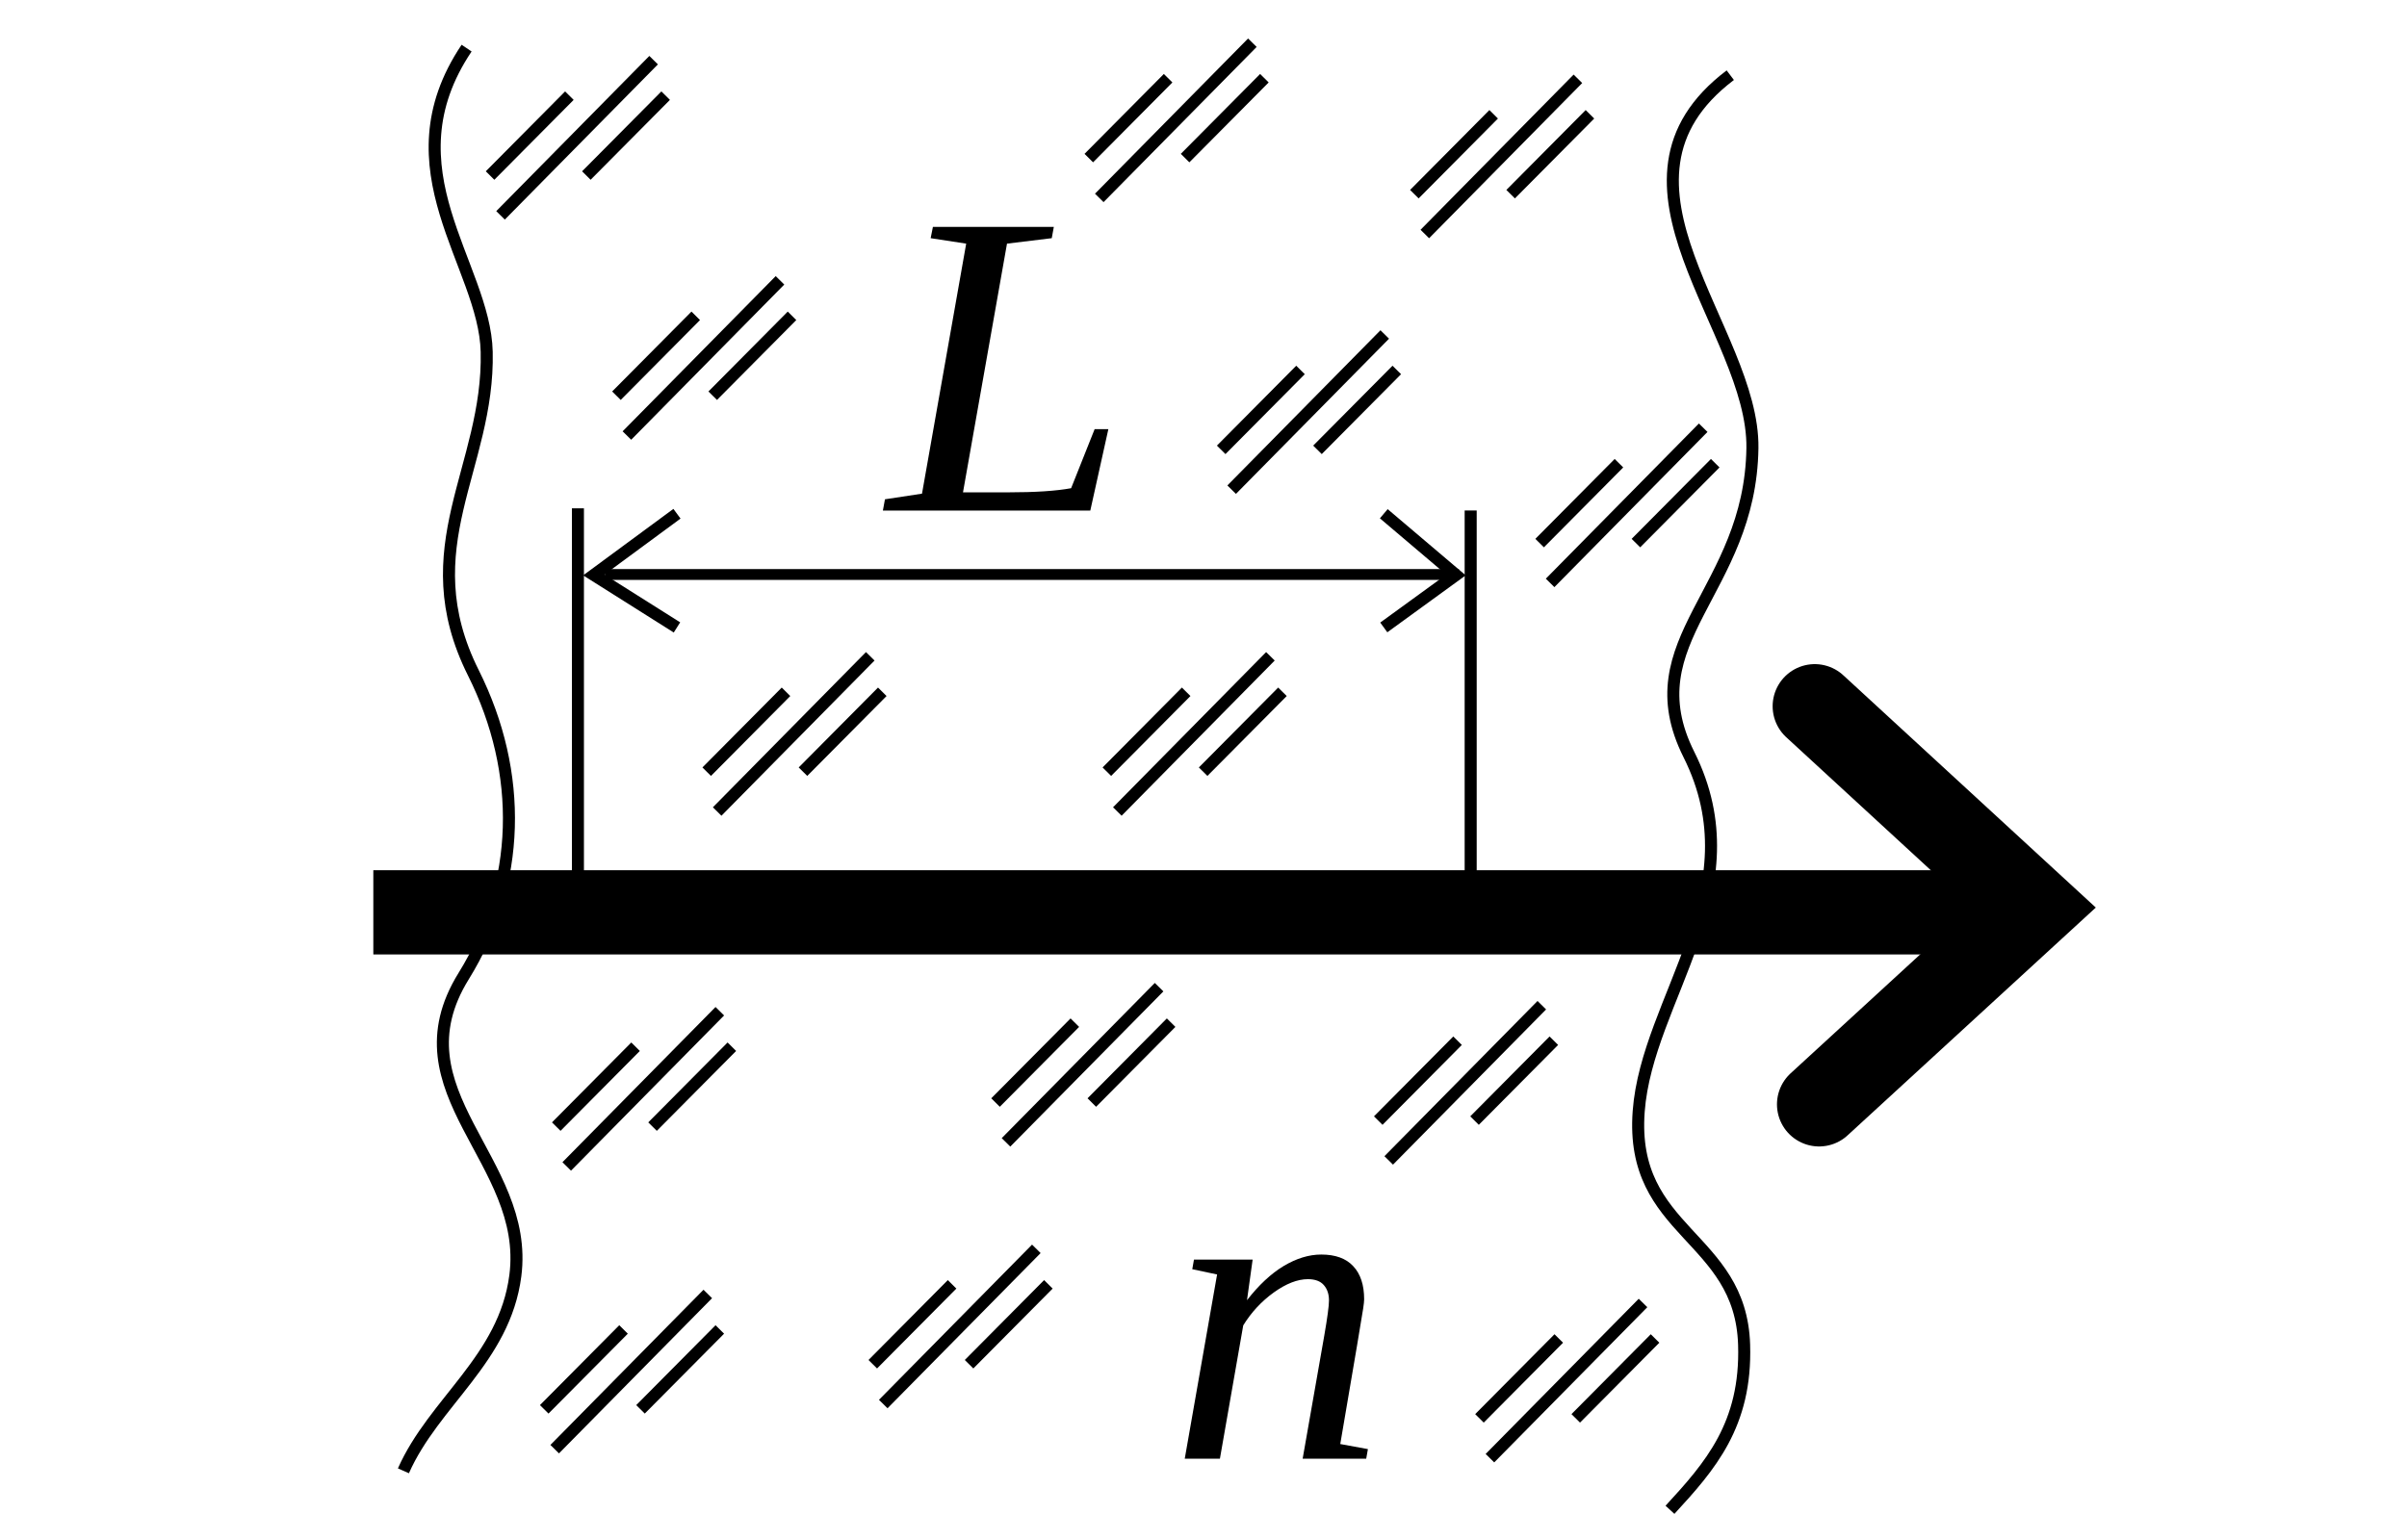
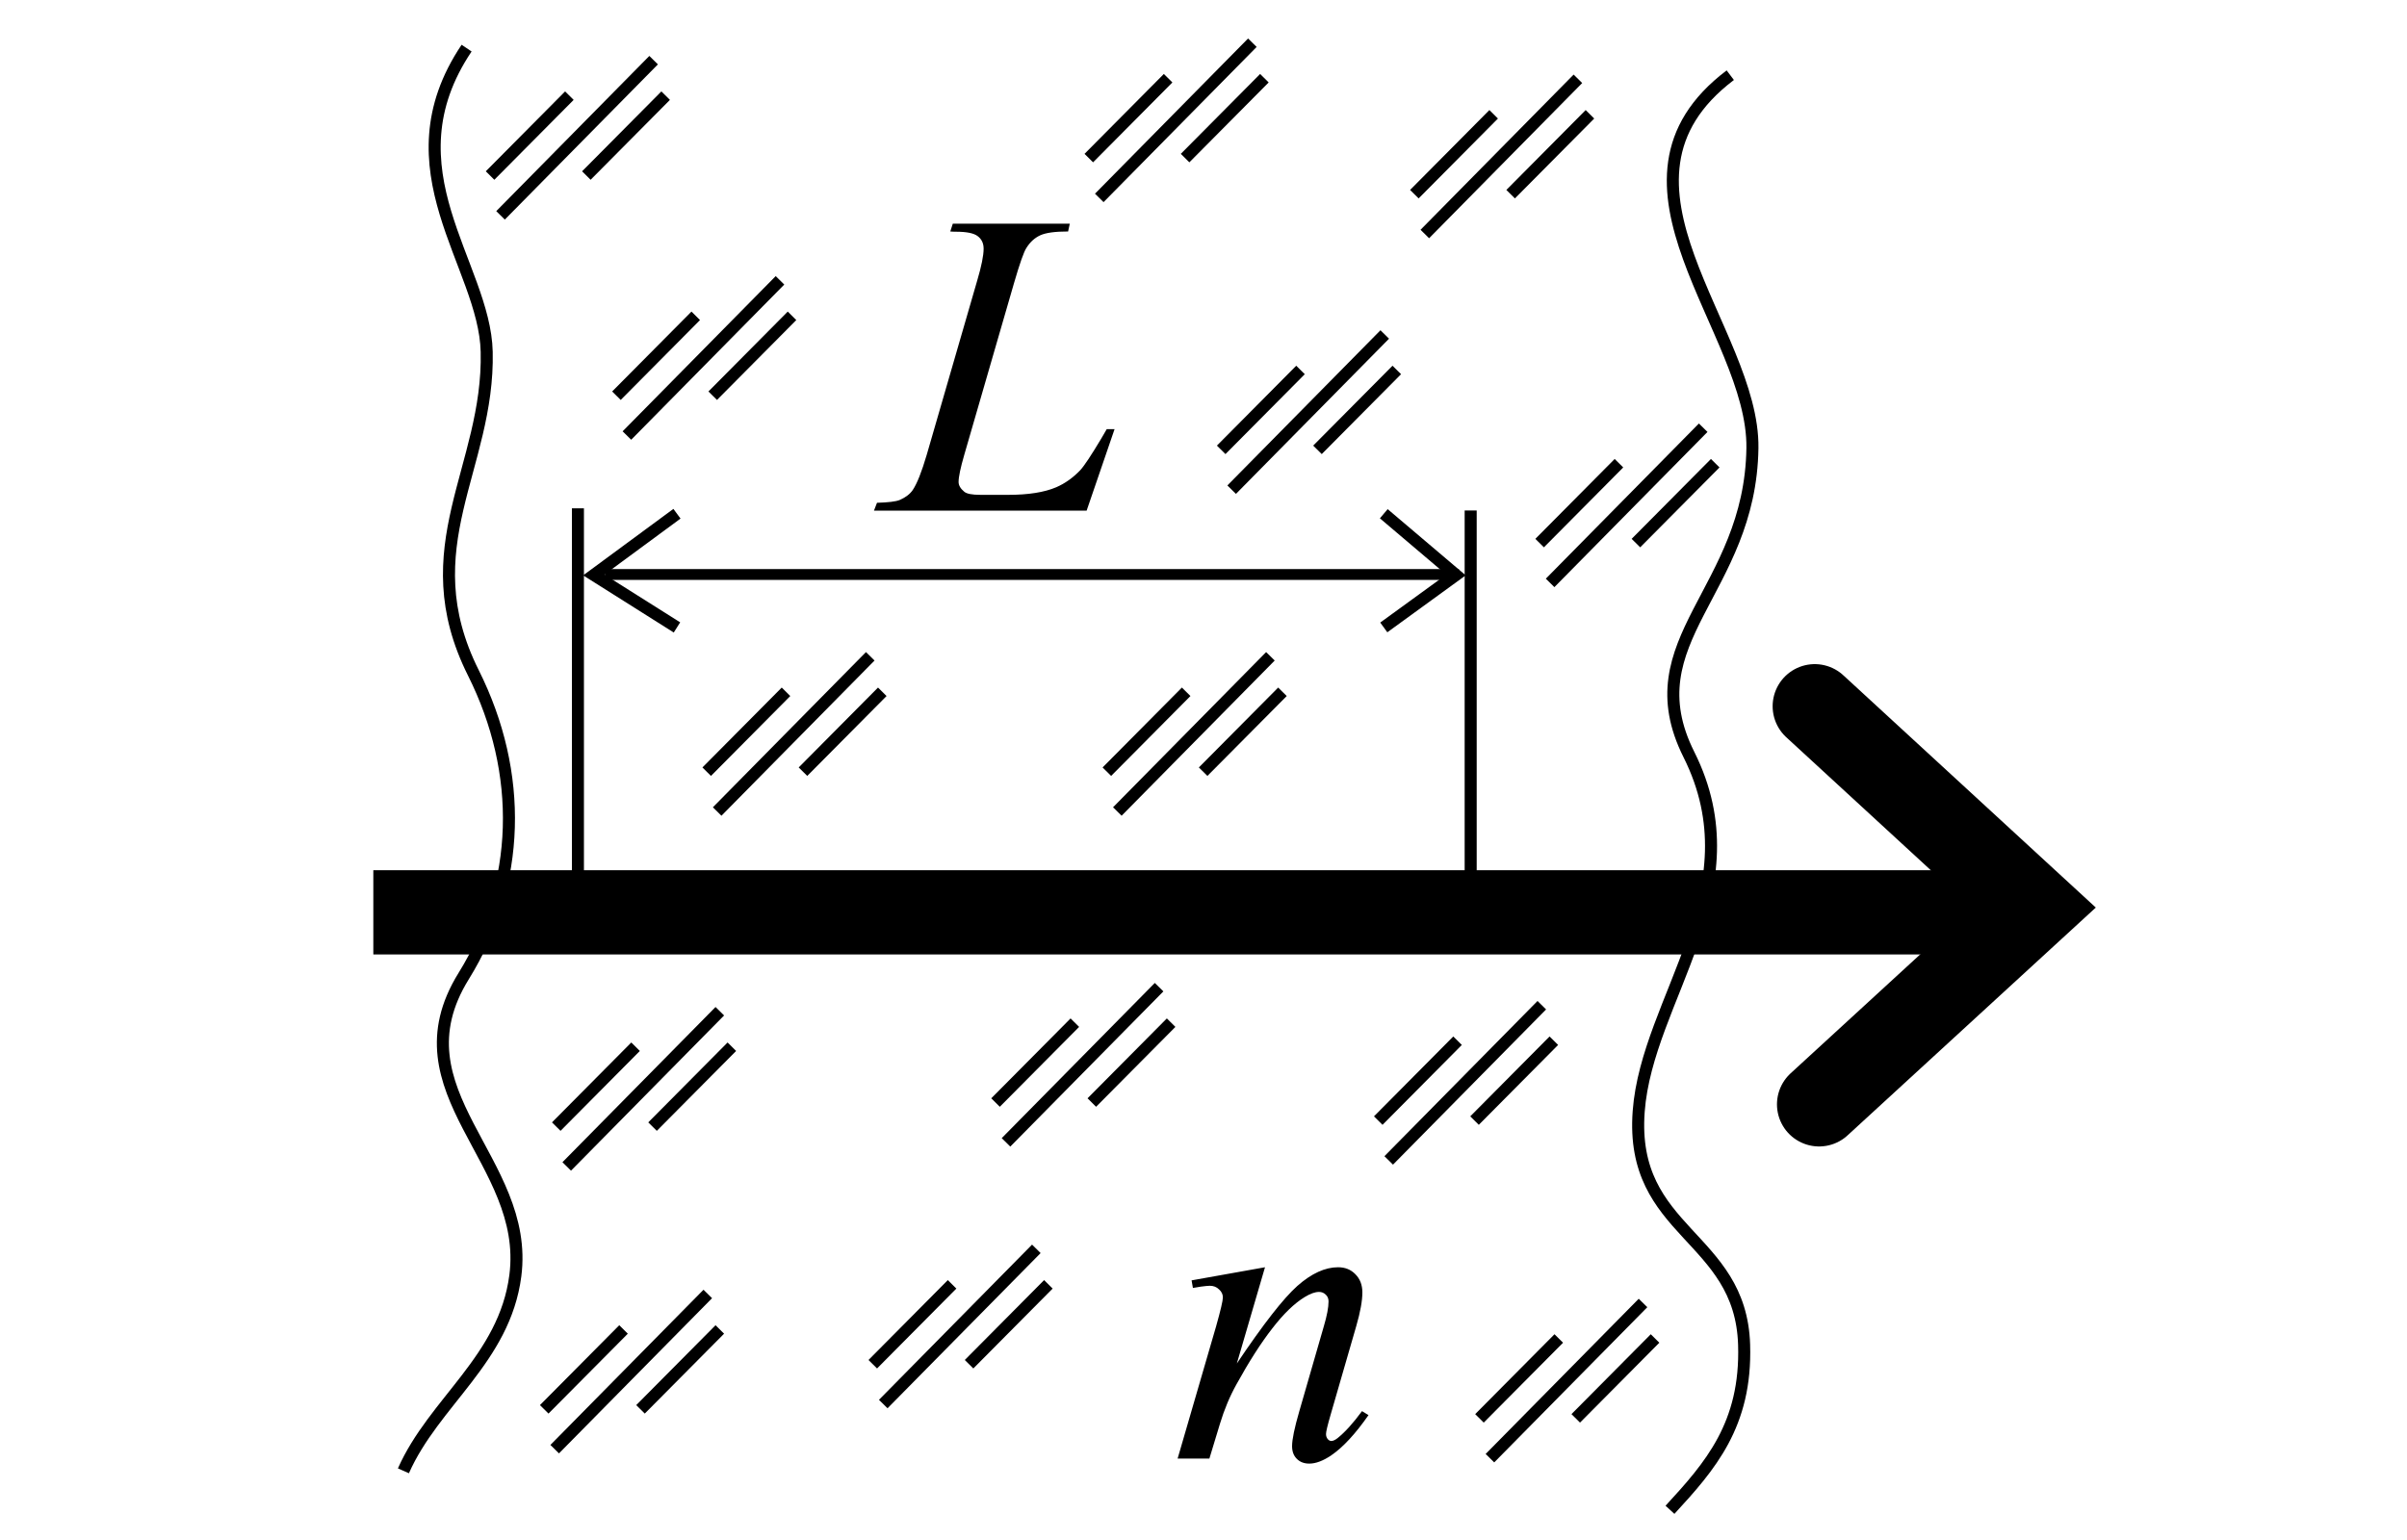
<svg xmlns="http://www.w3.org/2000/svg" height="128" width="200">
-   <g transform="translate(27.52 -.75)">
-     <g fill="none" stroke="#000">
-       <path d="m3.5 76.58h134.42" stroke-width="7" />
-       <path d="m20.5 43v34.29" />
-       <path d="m94.68 43.18v34.47" />
-       <path d="m22.74 48.5h70.96" stroke-width=".9" />
-       <path d="m28.73 43.45-6.91 5.09 6.91 4.36m58.73 0 6-4.36-6-5.09" />
-       <path d="m123.27 59.45 18.18 16.73-17.82 16.36" stroke-linecap="round" stroke-width="7" />
-     </g>
-     <text font-family="Times New Roman" font-size="10" font-style="italic" x="46.26" y="43.19">
-       <tspan font-size="36" x="46.26" y="43.19">L</tspan>
-     </text>
-     <path d="m116.25 7c-11.79 8.92 1.99 21.17 1.84 31-.17 11.92-10.03 15.97-5.28 25.46 5.66 11.3-3.47 20.24-4.17 29.67-.75 10.14 8.48 10.28 8.76 19.39.21 6.65-2.83 10.1-6.16 13.72" fill="none" stroke="#000" />
-     <path d="m11.25 4.75c-6.76 10.07 1.51 18.01 1.67 25.24.22 9.66-6.33 16.24-1.11 26.68 4.18 8.35 3.95 17.54-.81 25.22-5.95 9.62 5.54 15.3 4.3 24.89-.9 6.94-6.76 10.48-9.3 16.22" fill="none" stroke="#000" />
-     <text font-family="Times New Roman" font-size="10" font-style="italic" x="69.64" y="121.99">
-       <tspan font-size="36" x="69.64" y="121.99">n</tspan>
-     </text>
-     <g fill="none" stroke="#000">
-       <path d="m90.87 20.2 12.72-12.9m-13.59 9.59 6.59-6.64m1.41 6.64 6.59-6.64" />
-       <path d="m74.82 41.45 12.72-12.9m-13.59 9.59 6.59-6.64m1.41 6.64 6.59-6.64" />
-       <path d="m14.07 18.65 12.72-12.9m-13.59 9.59 6.59-6.64m1.41 6.64 6.59-6.64" />
-       <path d="m32.07 68.2 12.72-12.9m-13.59 9.59 6.59-6.64m1.41 6.64 6.59-6.64" />
-       <path d="m65.32 68.2 12.72-12.9m-13.59 9.59 6.59-6.64m1.41 6.64 6.59-6.64" />
-       <path d="m87.87 97.2 12.72-12.9m-13.59 9.59 6.59-6.64m1.41 6.64 6.59-6.64" />
-       <path d="m19.57 97.7 12.72-12.9m-13.59 9.59 6.59-6.64m1.41 6.64 6.59-6.64" />
-       <path d="m45.87 117.45 12.72-12.9m-13.59 9.59 6.59-6.64m1.41 6.64 6.59-6.64" />
-       <path d="m18.57 121.2 12.72-12.9m-13.59 9.59 6.59-6.64m1.41 6.64 6.59-6.64" />
-       <path d="m101.28 49.2 12.72-12.9m-13.59 9.59 6.59-6.64m1.41 6.64 6.59-6.64" />
-       <path d="m96.28 121.95 12.72-12.9m-13.59 9.59 6.59-6.64m1.41 6.64 6.59-6.64" />
-       <path d="m56.07 95.7 12.72-12.9m-13.59 9.59 6.59-6.64m1.41 6.64 6.59-6.64" />
-       <path d="m63.82 17.2 12.72-12.9m-13.59 9.59 6.59-6.64m1.41 6.64 6.59-6.64" />
-       <path d="m24.57 36.95 12.72-12.9m-13.59 9.59 6.59-6.64m1.41 6.64 6.59-6.64" />
-     </g>
+   <g fill="none" stroke="#000" transform="translate(27.52 -.75)">
+     <path d="m3.5 76.58h134.42" stroke-width="7" />
+     <path d="m20.5 43v34.29" />
+     <path d="m94.68 43.18v34.47" />
+     <path d="m22.74 48.5h70.96" stroke-width=".9" />
+     <path d="m28.73 43.45-6.91 5.09 6.91 4.36m58.73 0 6-4.36-6-5.09" />
+     <path d="m123.27 59.45 18.18 16.73-17.82 16.36" stroke-linecap="round" stroke-width="7" />
+   </g>
+   <path d="m90.29 42.44h-17.67l.25-.65q1.41-.04 1.88-.23.74-.32 1.09-.83.54-.81 1.16-2.92l4.2-14.5q.53-1.79.53-2.64 0-.67-.49-1.04-.47-.37-1.81-.37-.3 0-.47-.02l.21-.65h9.72l-.14.65q-1.63 0-2.32.32-.69.32-1.14 1.04-.32.47-1.04 2.95l-4.13 14.26q-.47 1.62-.47 2.25 0 .42.47.81.3.26 1.35.26h2.3q2.51 0 3.99-.63 1.09-.47 2-1.42.49-.53 1.74-2.62l.46-.79h.65z" />
+   <path d="m143.77 6.25c-11.79 8.92 1.99 21.17 1.84 31-.17 11.92-10.03 15.97-5.28 25.46 5.66 11.3-3.47 20.24-4.17 29.67-.75 10.14 8.48 10.28 8.76 19.39.21 6.65-2.83 10.1-6.16 13.72" fill="none" stroke="#000" />
+   <path d="m38.77 4c-6.76 10.07 1.51 18.01 1.67 25.24.22 9.66-6.33 16.24-1.11 26.68 4.18 8.35 3.95 17.54-.81 25.22-5.95 9.62 5.54 15.3 4.3 24.89-.9 6.94-6.76 10.48-9.3 16.22" fill="none" stroke="#000" />
+   <path d="m105.11 105.33-2.34 8q3.29-4.9 5.03-6.45 1.76-1.55 3.38-1.55.88 0 1.44.58.58.58.58 1.51 0 1.05-.51 2.81l-2.14 7.4q-.37 1.28-.37 1.56 0 .25.14.42.14.16.3.16.21 0 .51-.23.93-.74 2.04-2.25l.54.33q-1.63 2.34-3.09 3.34-1.02.69-1.83.69-.65 0-1.04-.4-.39-.39-.39-1.05 0-.84.6-2.9l2.04-7.07q.39-1.32.39-2.06 0-.35-.23-.56-.23-.23-.56-.23-.49 0-1.18.42-1.3.79-2.71 2.62-1.41 1.81-2.97 4.64-.83 1.49-1.37 3.27l-.88 2.9h-2.64l3.2-11q.56-1.99.56-2.39 0-.39-.32-.67-.3-.3-.76-.3-.21 0-.74.07l-.67.11-.11-.63z" />
+   <g fill="none" stroke="#000" transform="translate(27.52 -.75)">
+     <path d="m90.87 20.2 12.72-12.9m-13.59 9.59 6.59-6.64m1.41 6.64 6.59-6.64" />
+     <path d="m74.82 41.45 12.72-12.9m-13.59 9.59 6.59-6.64m1.41 6.64 6.59-6.64" />
+     <path d="m14.07 18.65 12.72-12.9m-13.59 9.59 6.59-6.64m1.41 6.64 6.59-6.64" />
+     <path d="m32.07 68.2 12.72-12.9m-13.59 9.59 6.59-6.64m1.41 6.64 6.59-6.64" />
+     <path d="m65.32 68.2 12.72-12.9m-13.59 9.59 6.59-6.64m1.41 6.64 6.59-6.64" />
+     <path d="m87.87 97.2 12.72-12.9m-13.59 9.59 6.59-6.64m1.41 6.64 6.59-6.64" />
+     <path d="m19.57 97.7 12.72-12.9m-13.59 9.59 6.59-6.64m1.41 6.64 6.59-6.64" />
+     <path d="m45.87 117.45 12.72-12.9m-13.59 9.59 6.59-6.64m1.41 6.64 6.59-6.64" />
+     <path d="m18.57 121.2 12.72-12.9m-13.59 9.59 6.59-6.64m1.41 6.64 6.59-6.64" />
+     <path d="m101.28 49.2 12.72-12.9m-13.59 9.59 6.59-6.64m1.41 6.64 6.59-6.64" />
+     <path d="m96.28 121.95 12.72-12.9m-13.59 9.59 6.59-6.64m1.41 6.64 6.59-6.64" />
+     <path d="m56.07 95.7 12.72-12.9m-13.59 9.59 6.59-6.64m1.41 6.64 6.59-6.64" />
+     <path d="m63.82 17.2 12.72-12.9m-13.59 9.59 6.59-6.64m1.41 6.64 6.59-6.64" />
+     <path d="m24.57 36.95 12.72-12.9m-13.59 9.59 6.59-6.64m1.41 6.64 6.59-6.64" />
  </g>
</svg>
